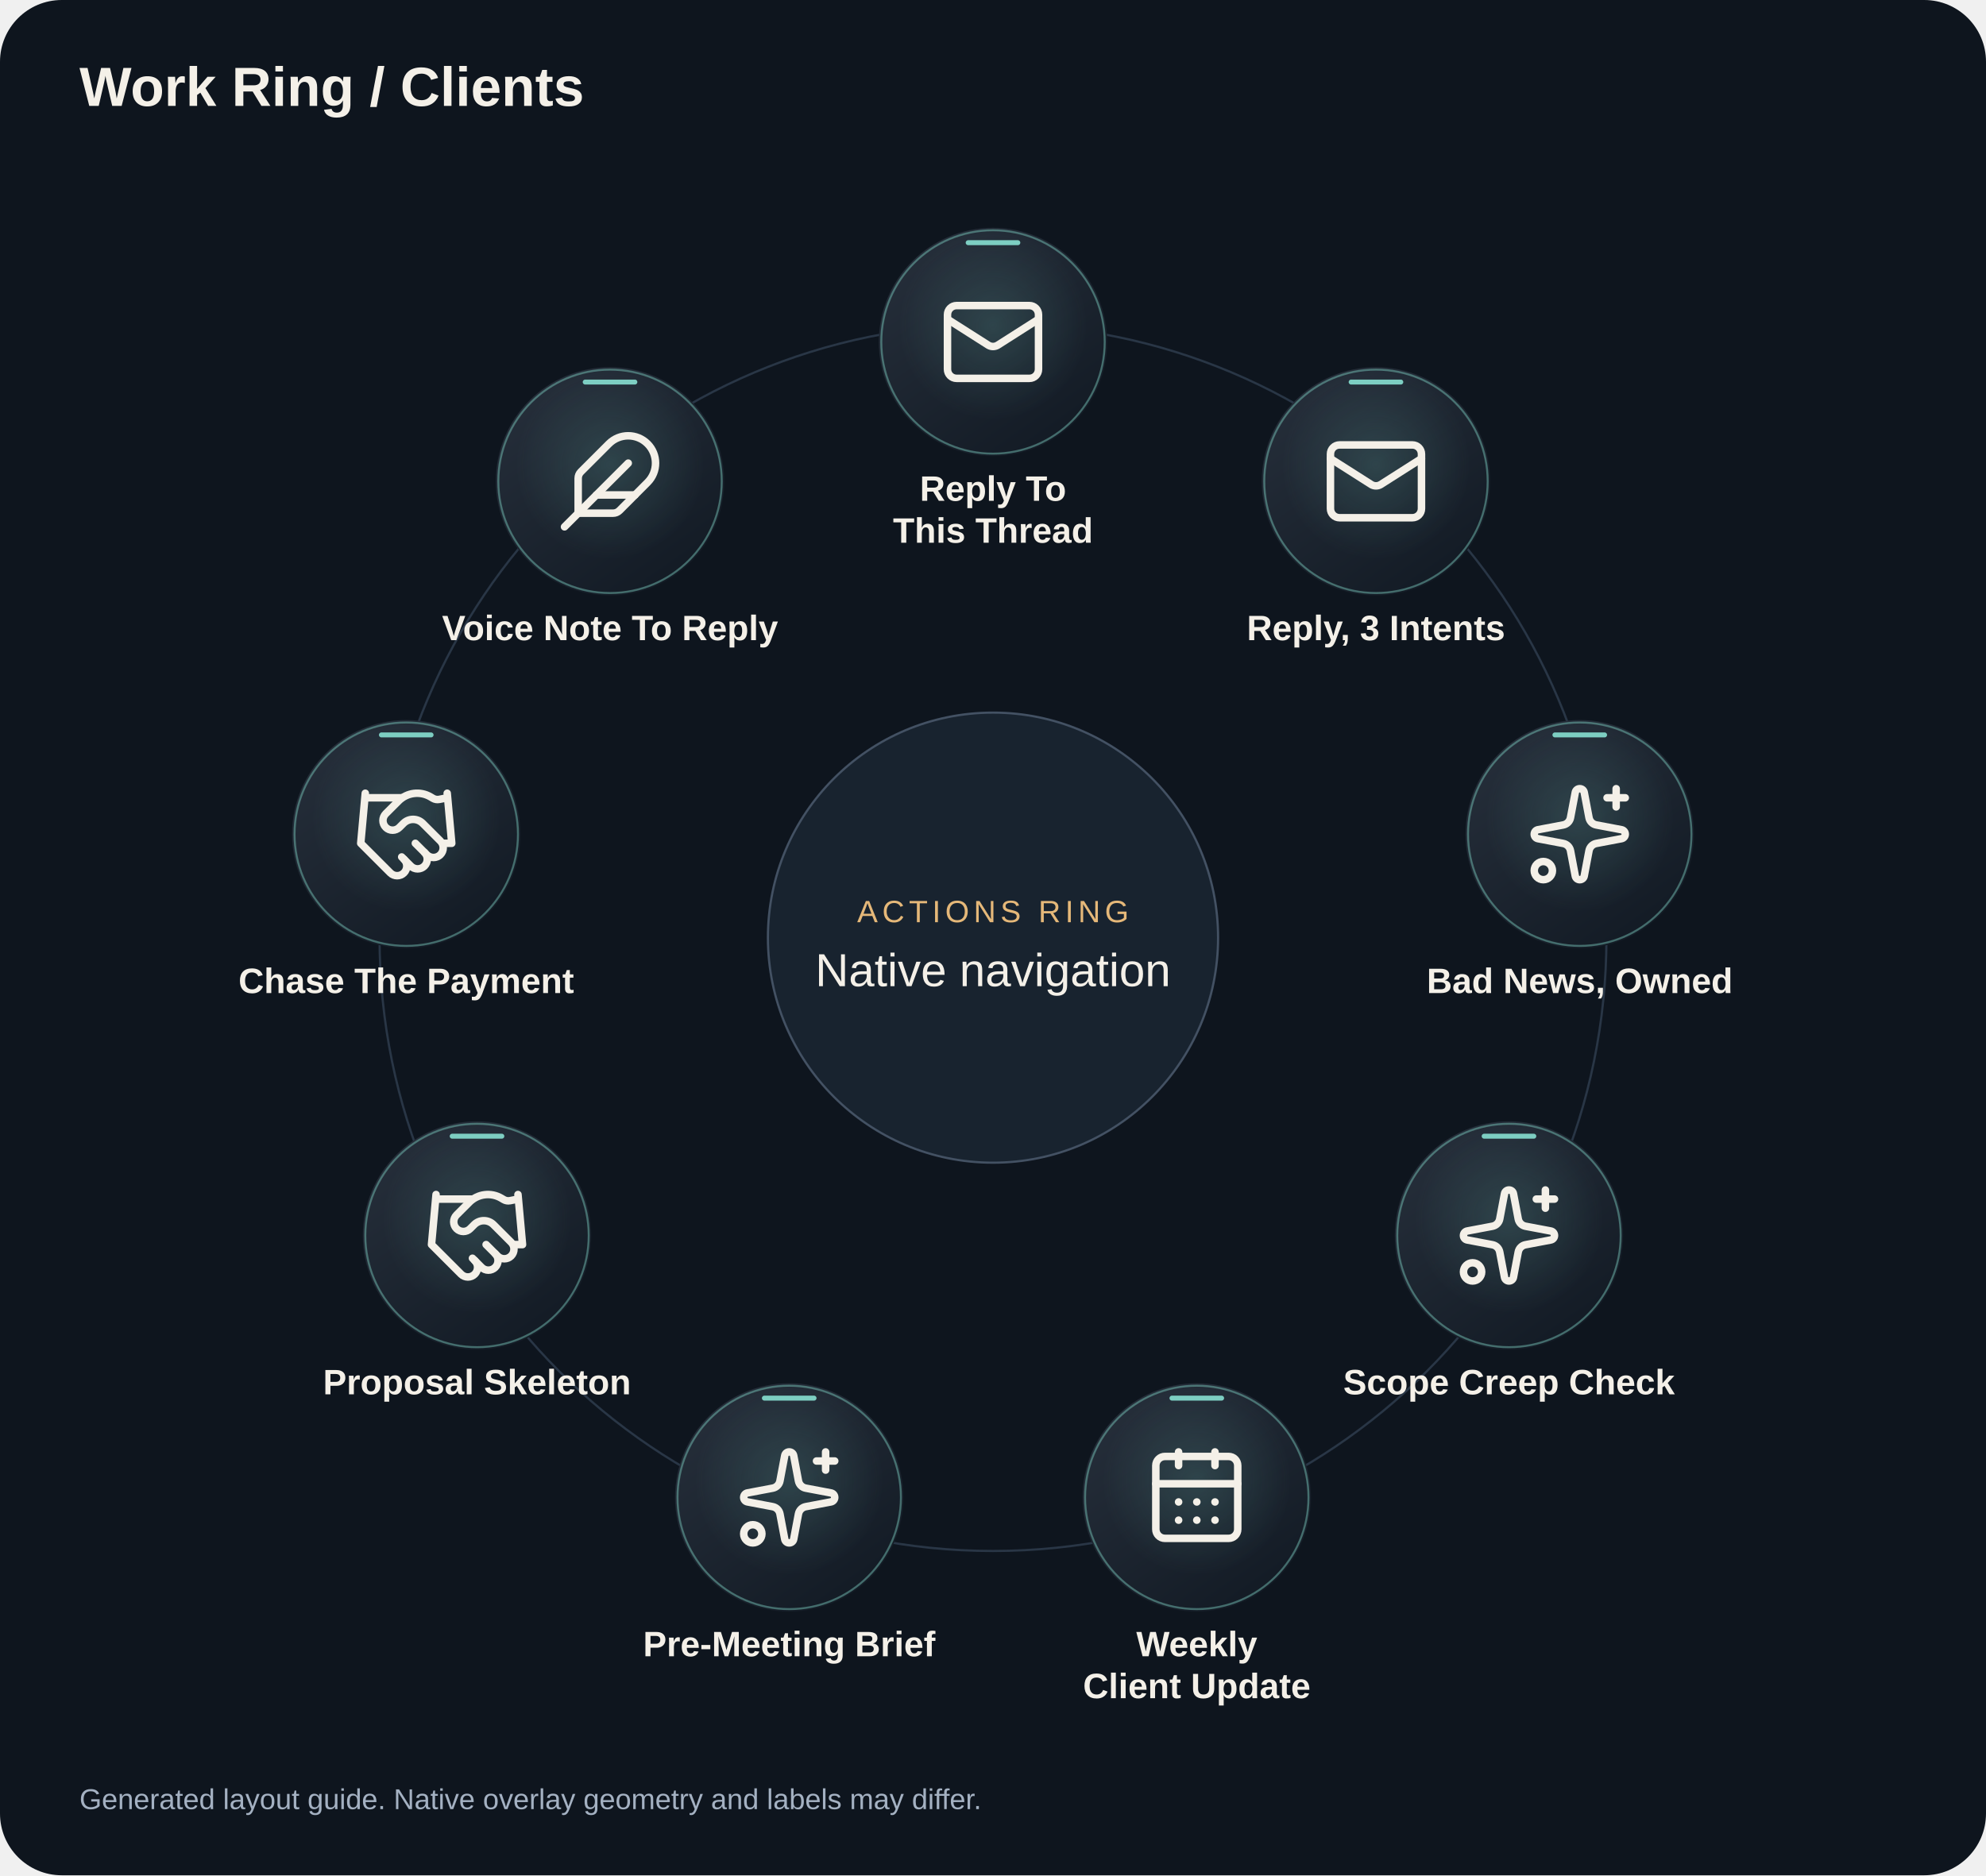
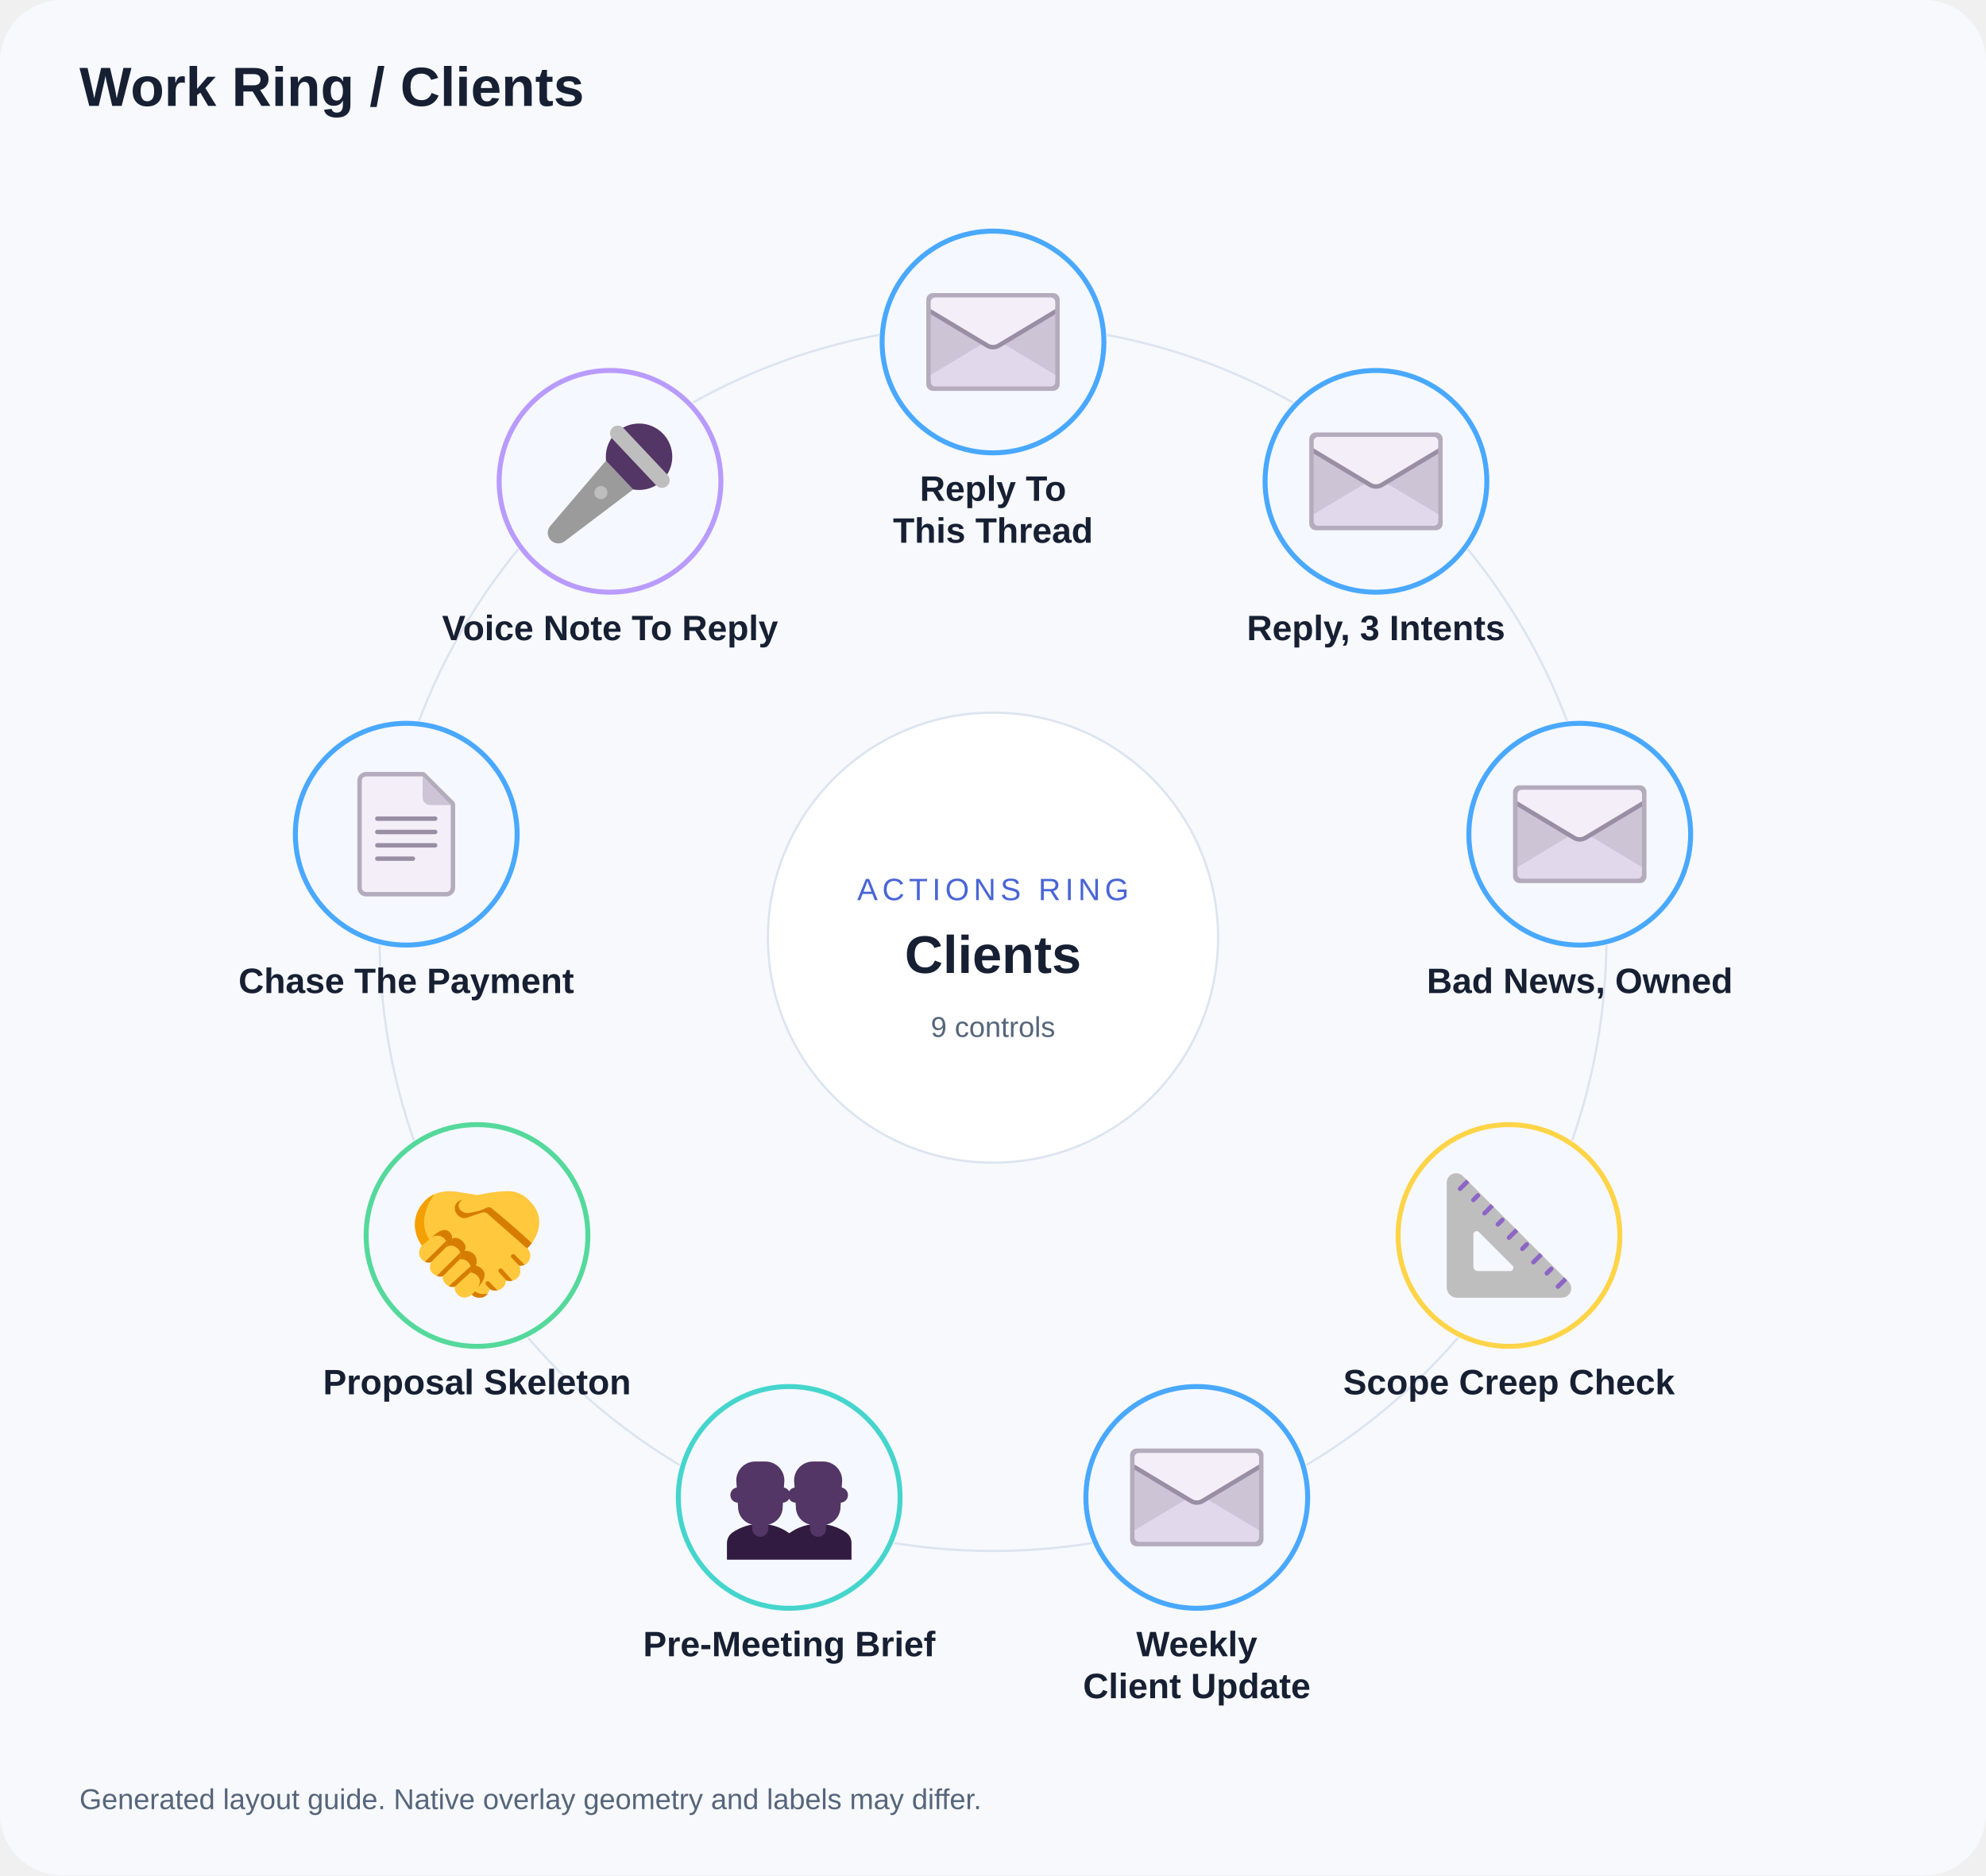
<svg xmlns="http://www.w3.org/2000/svg" width="900" height="850" viewBox="0 0 900 850">
-   <rect width="900" height="850" rx="28" fill="#0E151E" />
-   <text x="36" y="48" fill="#F4F0E8" font-family="Arial,sans-serif" font-size="25" font-weight="700">Work Ring / Clients</text>
-   <circle cx="450" cy="425" r="278" fill="none" stroke="#293646" />
-   <circle cx="450" cy="425" r="102" fill="#18232F" stroke="#435163" />
-   <text x="450" y="418" text-anchor="middle" fill="#E5B879" font-family="Arial,sans-serif" font-size="14" letter-spacing="2">ACTIONS RING</text>
-   <text x="450" y="447" text-anchor="middle" fill="#F4F0E8" font-family="Arial,sans-serif" font-size="21">Native navigation</text>
+   <rect width="900" height="850" rx="28" fill="#F7F9FD" />
+   <text x="36" y="48" fill="#172033" font-family="Arial,sans-serif" font-size="25" font-weight="700">Work Ring / Clients</text>
+   <circle cx="450" cy="425" r="278" fill="none" stroke="#DCE4F0" />
+   <circle cx="450" cy="425" r="102" fill="#FFFFFF" stroke="#DCE4F0" />
+   <text x="450" y="408" text-anchor="middle" fill="#4965D6" font-family="Arial,sans-serif" font-size="14" letter-spacing="2">ACTIONS RING</text>
+   <text x="450" y="441" text-anchor="middle" fill="#172033" font-family="Arial,sans-serif" font-size="24" font-weight="600">Clients</text>
+   <text x="450" y="470" text-anchor="middle" fill="#56657A" font-family="Arial,sans-serif" font-size="13">9 controls</text>
  <g transform="translate(396.00,101.00)">
    <svg width="108" height="108" viewBox="0 0 144 144">
      <svg width="144" height="144" viewBox="0 0 144 144">
-         <defs>
-           <linearGradient id="bg887eb78719" x2=".7" y2="1">
-             <stop stop-color="#28313D" />
-             <stop offset="1" stop-color="#131B25" />
-           </linearGradient>
-           <radialGradient id="light887eb78719">
-             <stop stop-color="#7DCEC2" stop-opacity=".18" />
-             <stop offset="1" stop-color="#7DCEC2" stop-opacity="0" />
-           </radialGradient>
-         </defs>
-         <circle cx="72" cy="72" r="69" fill="url(#bg887eb78719)" />
-         <g fill="none" stroke="#7DCEC2" stroke-opacity=".45" stroke-width="1.2">
-           <circle cx="72" cy="72" r="67.5" />
+         <circle cx="72" cy="72" r="69" fill="#F5F8FF" />
+         <circle cx="72" cy="72" r="67" fill="none" stroke="#49A8FF" stroke-width="3" />
+         <g transform="translate(29 29) scale(2.6875)">
+           <rect x="1" y="5" width="30" height="22" rx="1.5" fill="#B4ACBC" />
+           <rect x="2" y="7" width="28" height="18" rx="1" fill="#CDC4D6" />
+           <path d="M30 23.4L17.029 15.617C16.396 15.238 15.604 15.238 14.971 15.617L2 23.4V25C2 25.552 2.448 26 3 26L29 26C29.552 26 30 25.552 30 25V23.4Z" fill="#E1D8EC" />
+           <path d="M2 9.766V8H30V9.766L17.544 17.24C16.593 17.81 15.407 17.81 14.457 17.24L2 9.766Z" fill="#998EA4" />
+           <path d="M2 8.6V7C2 6.448 2.448 6 3 6H29C29.552 6 30 6.448 30 7V8.6L17.029 16.383C16.396 16.763 15.604 16.763 14.971 16.383L2 8.6Z" fill="#F3EEF8" />
        </g>
-         <circle cx="72" cy="62" r="57" fill="url(#light887eb78719)" />
-         <path d="M57 12h30" stroke="#7DCEC2" stroke-width="3" stroke-linecap="round" />
-         <g fill="#7DCEC2" opacity=".85" />
-         <svg x="39.0" y="39" width="66" height="66" viewBox="0 0 24 24" fill="none" stroke="#F4F0E8" stroke-width="1.65" stroke-linecap="round" stroke-linejoin="round">
-           <path d="m22 7-8.991 5.727a2 2 0 0 1-2.009 0L2 7" />
-           <rect x="2" y="4" width="20" height="16" rx="2" />
-         </svg>
      </svg>
    </svg>
  </g>
-   <text x="450.00" y="227.00" text-anchor="middle" fill="#F4F0E8" font-family="Arial,sans-serif" font-size="16" font-weight="600">Reply To</text>
-   <text x="450.00" y="246.00" text-anchor="middle" fill="#F4F0E8" font-family="Arial,sans-serif" font-size="16" font-weight="600">This Thread</text>
+   <text x="450.00" y="227.00" text-anchor="middle" fill="#172033" font-family="Arial,sans-serif" font-size="16" font-weight="600">Reply To</text>
+   <text x="450.00" y="246.00" text-anchor="middle" fill="#172033" font-family="Arial,sans-serif" font-size="16" font-weight="600">This Thread</text>
  <g transform="translate(569.55,164.17)">
    <svg width="108" height="108" viewBox="0 0 144 144">
      <svg width="144" height="144" viewBox="0 0 144 144">
-         <defs>
-           <linearGradient id="bg887eb78719" x2=".7" y2="1">
-             <stop stop-color="#28313D" />
-             <stop offset="1" stop-color="#131B25" />
-           </linearGradient>
-           <radialGradient id="light887eb78719">
-             <stop stop-color="#7DCEC2" stop-opacity=".18" />
-             <stop offset="1" stop-color="#7DCEC2" stop-opacity="0" />
-           </radialGradient>
-         </defs>
-         <circle cx="72" cy="72" r="69" fill="url(#bg887eb78719)" />
-         <g fill="none" stroke="#7DCEC2" stroke-opacity=".45" stroke-width="1.2">
-           <circle cx="72" cy="72" r="67.5" />
+         <circle cx="72" cy="72" r="69" fill="#F5F8FF" />
+         <circle cx="72" cy="72" r="67" fill="none" stroke="#49A8FF" stroke-width="3" />
+         <g transform="translate(29 29) scale(2.6875)">
+           <rect x="1" y="5" width="30" height="22" rx="1.5" fill="#B4ACBC" />
+           <rect x="2" y="7" width="28" height="18" rx="1" fill="#CDC4D6" />
+           <path d="M30 23.4L17.029 15.617C16.396 15.238 15.604 15.238 14.971 15.617L2 23.4V25C2 25.552 2.448 26 3 26L29 26C29.552 26 30 25.552 30 25V23.4Z" fill="#E1D8EC" />
+           <path d="M2 9.766V8H30V9.766L17.544 17.24C16.593 17.81 15.407 17.81 14.457 17.24L2 9.766Z" fill="#998EA4" />
+           <path d="M2 8.6V7C2 6.448 2.448 6 3 6H29C29.552 6 30 6.448 30 7V8.6L17.029 16.383C16.396 16.763 15.604 16.763 14.971 16.383L2 8.6Z" fill="#F3EEF8" />
        </g>
-         <circle cx="72" cy="62" r="57" fill="url(#light887eb78719)" />
-         <path d="M57 12h30" stroke="#7DCEC2" stroke-width="3" stroke-linecap="round" />
-         <g fill="#7DCEC2" opacity=".85" />
-         <svg x="39.0" y="39" width="66" height="66" viewBox="0 0 24 24" fill="none" stroke="#F4F0E8" stroke-width="1.65" stroke-linecap="round" stroke-linejoin="round">
-           <path d="m22 7-8.991 5.727a2 2 0 0 1-2.009 0L2 7" />
-           <rect x="2" y="4" width="20" height="16" rx="2" />
-         </svg>
      </svg>
    </svg>
  </g>
-   <text x="623.55" y="290.17" text-anchor="middle" fill="#F4F0E8" font-family="Arial,sans-serif" font-size="16" font-weight="600">Reply, 3 Intents</text>
+   <text x="623.55" y="290.17" text-anchor="middle" fill="#172033" font-family="Arial,sans-serif" font-size="16" font-weight="600">Reply, 3 Intents</text>
  <g transform="translate(661.90,324.11)">
    <svg width="108" height="108" viewBox="0 0 144 144">
      <svg width="144" height="144" viewBox="0 0 144 144">
-         <defs>
-           <linearGradient id="bgbe1fa0e40f" x2=".7" y2="1">
-             <stop stop-color="#28313D" />
-             <stop offset="1" stop-color="#131B25" />
-           </linearGradient>
-           <radialGradient id="lightbe1fa0e40f">
-             <stop stop-color="#7DCEC2" stop-opacity=".18" />
-             <stop offset="1" stop-color="#7DCEC2" stop-opacity="0" />
-           </radialGradient>
-         </defs>
-         <circle cx="72" cy="72" r="69" fill="url(#bgbe1fa0e40f)" />
-         <g fill="none" stroke="#7DCEC2" stroke-opacity=".45" stroke-width="1.2">
-           <circle cx="72" cy="72" r="67.5" />
+         <circle cx="72" cy="72" r="69" fill="#F5F8FF" />
+         <circle cx="72" cy="72" r="67" fill="none" stroke="#49A8FF" stroke-width="3" />
+         <g transform="translate(29 29) scale(2.6875)">
+           <rect x="1" y="5" width="30" height="22" rx="1.5" fill="#B4ACBC" />
+           <rect x="2" y="7" width="28" height="18" rx="1" fill="#CDC4D6" />
+           <path d="M30 23.4L17.029 15.617C16.396 15.238 15.604 15.238 14.971 15.617L2 23.4V25C2 25.552 2.448 26 3 26L29 26C29.552 26 30 25.552 30 25V23.4Z" fill="#E1D8EC" />
+           <path d="M2 9.766V8H30V9.766L17.544 17.24C16.593 17.81 15.407 17.81 14.457 17.24L2 9.766Z" fill="#998EA4" />
+           <path d="M2 8.6V7C2 6.448 2.448 6 3 6H29C29.552 6 30 6.448 30 7V8.6L17.029 16.383C16.396 16.763 15.604 16.763 14.971 16.383L2 8.6Z" fill="#F3EEF8" />
        </g>
-         <circle cx="72" cy="62" r="57" fill="url(#lightbe1fa0e40f)" />
-         <path d="M57 12h30" stroke="#7DCEC2" stroke-width="3" stroke-linecap="round" />
-         <g fill="#7DCEC2" opacity=".85" />
-         <svg x="39.0" y="39" width="66" height="66" viewBox="0 0 24 24" fill="none" stroke="#F4F0E8" stroke-width="1.65" stroke-linecap="round" stroke-linejoin="round">
-           <path d="M11.017 2.814a1 1 0 0 1 1.966 0l1.051 5.558a2 2 0 0 0 1.594 1.594l5.558 1.051a1 1 0 0 1 0 1.966l-5.558 1.051a2 2 0 0 0-1.594 1.594l-1.051 5.558a1 1 0 0 1-1.966 0l-1.051-5.558a2 2 0 0 0-1.594-1.594l-5.558-1.051a1 1 0 0 1 0-1.966l5.558-1.051a2 2 0 0 0 1.594-1.594z" />
-           <path d="M20 2v4" />
-           <path d="M22 4h-4" />
-           <circle cx="4" cy="20" r="2" />
-         </svg>
      </svg>
    </svg>
  </g>
-   <text x="715.90" y="450.11" text-anchor="middle" fill="#F4F0E8" font-family="Arial,sans-serif" font-size="16" font-weight="600">Bad News, Owned</text>
+   <text x="715.90" y="450.11" text-anchor="middle" fill="#172033" font-family="Arial,sans-serif" font-size="16" font-weight="600">Bad News, Owned</text>
  <g transform="translate(629.83,506.00)">
    <svg width="108" height="108" viewBox="0 0 144 144">
      <svg width="144" height="144" viewBox="0 0 144 144">
-         <defs>
-           <linearGradient id="bgbe1fa0e40f" x2=".7" y2="1">
-             <stop stop-color="#28313D" />
-             <stop offset="1" stop-color="#131B25" />
-           </linearGradient>
-           <radialGradient id="lightbe1fa0e40f">
-             <stop stop-color="#7DCEC2" stop-opacity=".18" />
-             <stop offset="1" stop-color="#7DCEC2" stop-opacity="0" />
-           </radialGradient>
-         </defs>
-         <circle cx="72" cy="72" r="69" fill="url(#bgbe1fa0e40f)" />
-         <g fill="none" stroke="#7DCEC2" stroke-opacity=".45" stroke-width="1.2">
-           <circle cx="72" cy="72" r="67.5" />
+         <circle cx="72" cy="72" r="69" fill="#F5F8FF" />
+         <circle cx="72" cy="72" r="67" fill="none" stroke="#FFD447" stroke-width="3" />
+         <g transform="translate(29 29) scale(2.6875)">
+           <path d="M2 27.667V4.121C2 2.95 2.95 2 4.121 2C4.684 2 5.223 2.224 5.621 2.621L29.379 26.379C29.776 26.776 30 27.316 30 27.879C30 29.05 29.05 30 27.879 30H4.333C3.045 30 2 28.955 2 27.667ZM9 24H16.262C16.903 24 17.224 23.224 16.771 22.771L9.229 15.229C8.776 14.775 8 15.097 8 15.738V23C8 23.552 8.448 24 9 24Z" fill="#BEBEBE" />
+           <path d="M28.391 25.391L29.109 26.11L27.359 27.86C27.161 28.058 26.839 28.058 26.641 27.86C26.442 27.661 26.442 27.339 26.641 27.141L28.391 25.391Z" fill="#8D65C5" />
+           <path d="M22.891 19.891L23.609 20.61L21.859 22.36C21.661 22.558 21.339 22.558 21.141 22.36C20.942 22.161 20.942 21.839 21.141 21.641L22.891 19.891Z" fill="#8D65C5" />
+           <path d="M17.391 14.391L18.109 15.11L16.359 16.86C16.161 17.058 15.839 17.058 15.641 16.86C15.442 16.661 15.442 16.339 15.641 16.141L17.391 14.391Z" fill="#8D65C5" />
+           <path d="M11.891 8.891L12.609 9.609L10.859 11.36C10.661 11.558 10.339 11.558 10.141 11.36C9.942 11.161 9.942 10.839 10.141 10.641L11.891 8.891Z" fill="#8D65C5" />
+           <path d="M7.109 4.109L5.359 5.859C5.161 6.058 4.839 6.058 4.641 5.859C4.442 5.661 4.442 5.339 4.641 5.141L6.391 3.391L7.109 4.109Z" fill="#8D65C5" />
+           <path d="M9.359 7.359C9.558 7.161 9.558 6.839 9.359 6.641C9.161 6.442 8.839 6.442 8.641 6.641L7.641 7.641C7.442 7.839 7.442 8.161 7.641 8.359C7.839 8.558 8.161 8.558 8.359 8.359L9.359 7.359Z" fill="#8D65C5" />
+           <path d="M14.859 12.86C15.058 12.661 15.058 12.339 14.859 12.141C14.661 11.942 14.339 11.942 14.141 12.141L13.141 13.141C12.942 13.339 12.942 13.661 13.141 13.86C13.339 14.058 13.661 14.058 13.859 13.86L14.859 12.86Z" fill="#8D65C5" />
+           <path d="M20.359 18.36C20.558 18.161 20.558 17.839 20.359 17.641C20.161 17.442 19.839 17.442 19.641 17.641L18.641 18.641C18.442 18.839 18.442 19.161 18.641 19.36C18.839 19.558 19.161 19.558 19.359 19.36L20.359 18.36Z" fill="#8D65C5" />
+           <path d="M25.859 23.86C26.058 23.661 26.058 23.339 25.859 23.141C25.661 22.942 25.339 22.942 25.141 23.141L24.141 24.141C23.942 24.339 23.942 24.661 24.141 24.86C24.339 25.058 24.661 25.058 24.859 24.86L25.859 23.86Z" fill="#8D65C5" />
        </g>
-         <circle cx="72" cy="62" r="57" fill="url(#lightbe1fa0e40f)" />
-         <path d="M57 12h30" stroke="#7DCEC2" stroke-width="3" stroke-linecap="round" />
-         <g fill="#7DCEC2" opacity=".85" />
-         <svg x="39.0" y="39" width="66" height="66" viewBox="0 0 24 24" fill="none" stroke="#F4F0E8" stroke-width="1.65" stroke-linecap="round" stroke-linejoin="round">
-           <path d="M11.017 2.814a1 1 0 0 1 1.966 0l1.051 5.558a2 2 0 0 0 1.594 1.594l5.558 1.051a1 1 0 0 1 0 1.966l-5.558 1.051a2 2 0 0 0-1.594 1.594l-1.051 5.558a1 1 0 0 1-1.966 0l-1.051-5.558a2 2 0 0 0-1.594-1.594l-5.558-1.051a1 1 0 0 1 0-1.966l5.558-1.051a2 2 0 0 0 1.594-1.594z" />
-           <path d="M20 2v4" />
-           <path d="M22 4h-4" />
-           <circle cx="4" cy="20" r="2" />
-         </svg>
      </svg>
    </svg>
  </g>
-   <text x="683.83" y="632.00" text-anchor="middle" fill="#F4F0E8" font-family="Arial,sans-serif" font-size="16" font-weight="600">Scope Creep Check</text>
+   <text x="683.83" y="632.00" text-anchor="middle" fill="#172033" font-family="Arial,sans-serif" font-size="16" font-weight="600">Scope Creep Check</text>
  <g transform="translate(488.35,624.72)">
    <svg width="108" height="108" viewBox="0 0 144 144">
      <svg width="144" height="144" viewBox="0 0 144 144">
-         <defs>
-           <linearGradient id="bg2a301f10cb" x2=".7" y2="1">
-             <stop stop-color="#28313D" />
-             <stop offset="1" stop-color="#131B25" />
-           </linearGradient>
-           <radialGradient id="light2a301f10cb">
-             <stop stop-color="#7DCEC2" stop-opacity=".18" />
-             <stop offset="1" stop-color="#7DCEC2" stop-opacity="0" />
-           </radialGradient>
-         </defs>
-         <circle cx="72" cy="72" r="69" fill="url(#bg2a301f10cb)" />
-         <g fill="none" stroke="#7DCEC2" stroke-opacity=".45" stroke-width="1.2">
-           <circle cx="72" cy="72" r="67.5" />
+         <circle cx="72" cy="72" r="69" fill="#F5F8FF" />
+         <circle cx="72" cy="72" r="67" fill="none" stroke="#49A8FF" stroke-width="3" />
+         <g transform="translate(29 29) scale(2.6875)">
+           <rect x="1" y="5" width="30" height="22" rx="1.5" fill="#B4ACBC" />
+           <rect x="2" y="7" width="28" height="18" rx="1" fill="#CDC4D6" />
+           <path d="M30 23.4L17.029 15.617C16.396 15.238 15.604 15.238 14.971 15.617L2 23.4V25C2 25.552 2.448 26 3 26L29 26C29.552 26 30 25.552 30 25V23.4Z" fill="#E1D8EC" />
+           <path d="M2 9.766V8H30V9.766L17.544 17.24C16.593 17.81 15.407 17.81 14.457 17.24L2 9.766Z" fill="#998EA4" />
+           <path d="M2 8.6V7C2 6.448 2.448 6 3 6H29C29.552 6 30 6.448 30 7V8.6L17.029 16.383C16.396 16.763 15.604 16.763 14.971 16.383L2 8.6Z" fill="#F3EEF8" />
        </g>
-         <circle cx="72" cy="62" r="57" fill="url(#light2a301f10cb)" />
-         <path d="M57 12h30" stroke="#7DCEC2" stroke-width="3" stroke-linecap="round" />
-         <g fill="#7DCEC2" opacity=".85" />
-         <svg x="39.0" y="39" width="66" height="66" viewBox="0 0 24 24" fill="none" stroke="#F4F0E8" stroke-width="1.65" stroke-linecap="round" stroke-linejoin="round">
-           <path d="M8 2v3" />
-           <path d="M16 2v3" />
-           <rect x="3" y="3" width="18" height="18" rx="2" />
-           <path d="M3 9h18" />
-           <path d="M8 13h.01" />
-           <path d="M12 13h.01" />
-           <path d="M16 13h.01" />
-           <path d="M8 17h.01" />
-           <path d="M12 17h.01" />
-           <path d="M16 17h.01" />
-         </svg>
      </svg>
    </svg>
  </g>
-   <text x="542.35" y="750.72" text-anchor="middle" fill="#F4F0E8" font-family="Arial,sans-serif" font-size="16" font-weight="600">Weekly</text>
-   <text x="542.35" y="769.72" text-anchor="middle" fill="#F4F0E8" font-family="Arial,sans-serif" font-size="16" font-weight="600">Client Update</text>
+   <text x="542.35" y="750.72" text-anchor="middle" fill="#172033" font-family="Arial,sans-serif" font-size="16" font-weight="600">Weekly</text>
+   <text x="542.35" y="769.72" text-anchor="middle" fill="#172033" font-family="Arial,sans-serif" font-size="16" font-weight="600">Client Update</text>
  <g transform="translate(303.65,624.72)">
    <svg width="108" height="108" viewBox="0 0 144 144">
      <svg width="144" height="144" viewBox="0 0 144 144">
-         <defs>
-           <linearGradient id="bgbe1fa0e40f" x2=".7" y2="1">
-             <stop stop-color="#28313D" />
-             <stop offset="1" stop-color="#131B25" />
-           </linearGradient>
-           <radialGradient id="lightbe1fa0e40f">
-             <stop stop-color="#7DCEC2" stop-opacity=".18" />
-             <stop offset="1" stop-color="#7DCEC2" stop-opacity="0" />
-           </radialGradient>
-         </defs>
-         <circle cx="72" cy="72" r="69" fill="url(#bgbe1fa0e40f)" />
-         <g fill="none" stroke="#7DCEC2" stroke-opacity=".45" stroke-width="1.2">
-           <circle cx="72" cy="72" r="67.5" />
+         <circle cx="72" cy="72" r="69" fill="#F5F8FF" />
+         <circle cx="72" cy="72" r="67" fill="none" stroke="#45D5CC" stroke-width="3" />
+         <g transform="translate(29 29) scale(2.6875)">
+           <path d="M15.84 23.93C15.9 23.975 15.958 24.022 16.014 24.071C16.07 24.022 16.129 23.975 16.19 23.93C18.046 22.638 20.254 21.945 22.515 21.945C24.777 21.945 26.984 22.638 28.84 23.93C29.205 24.205 29.5 24.561 29.702 24.971C29.904 25.381 30.006 25.833 30 26.29V30H2V26.32C1.995 25.856 2.1 25.397 2.307 24.982C2.514 24.566 2.817 24.206 3.19 23.93C5.046 22.638 7.254 21.945 9.515 21.945C11.777 21.945 13.984 22.638 15.84 23.93Z" fill="#321B41" />
+           <path d="M10.67 7.93H8.37C7.761 7.926 7.158 8.052 6.602 8.302C6.046 8.552 5.55 8.918 5.149 9.376C4.748 9.835 4.45 10.374 4.275 10.958C4.101 11.542 4.055 12.157 4.14 12.76L4.207 13.782C3.392 13.912 2.77 14.618 2.77 15.47C2.77 16.398 3.509 17.153 4.431 17.179L4.53 18.68C4.658 19.651 5.134 20.543 5.87 21.19C6.389 21.648 7.013 21.961 7.68 22.107V23.04C7.68 23.52 7.871 23.98 8.21 24.32C8.55 24.659 9.01 24.85 9.49 24.85C9.97 24.85 10.431 24.659 10.77 24.32C11.11 23.98 11.3 23.52 11.3 23.04V22.117C11.986 21.976 12.628 21.659 13.16 21.19C13.896 20.543 14.372 19.651 14.5 18.68L14.594 17.177C15.194 17.145 15.711 16.804 15.99 16.31C16.276 16.816 16.812 17.162 17.431 17.179L17.53 18.68C17.658 19.651 18.134 20.543 18.869 21.19C19.389 21.648 20.013 21.961 20.68 22.107V23.04C20.68 23.52 20.871 23.98 21.21 24.32C21.55 24.659 22.01 24.85 22.49 24.85C22.97 24.85 23.431 24.659 23.77 24.32C24.11 23.98 24.3 23.52 24.3 23.04V22.117C24.986 21.976 25.628 21.659 26.16 21.19C26.896 20.543 27.372 19.651 27.5 18.68L27.594 17.177C28.495 17.129 29.21 16.383 29.21 15.47C29.21 14.63 28.604 13.931 27.806 13.787L27.87 12.76C27.951 12.16 27.903 11.549 27.729 10.969C27.556 10.388 27.26 9.852 26.863 9.395C26.465 8.938 25.975 8.57 25.424 8.318C24.874 8.065 24.276 7.933 23.67 7.93H21.37C20.761 7.926 20.157 8.052 19.602 8.302C19.046 8.552 18.55 8.918 18.149 9.376C17.747 9.835 17.45 10.374 17.276 10.958C17.101 11.542 17.055 12.157 17.14 12.76L17.207 13.782C16.684 13.866 16.241 14.186 15.99 14.63C15.745 14.196 15.314 13.879 14.806 13.787L14.87 12.76C14.951 12.16 14.903 11.549 14.729 10.969C14.556 10.388 14.26 9.852 13.863 9.395C13.465 8.938 12.975 8.57 12.424 8.318C11.874 8.065 11.276 7.933 10.67 7.93Z" fill="#533566" />
        </g>
-         <circle cx="72" cy="62" r="57" fill="url(#lightbe1fa0e40f)" />
-         <path d="M57 12h30" stroke="#7DCEC2" stroke-width="3" stroke-linecap="round" />
-         <g fill="#7DCEC2" opacity=".85" />
-         <svg x="39.0" y="39" width="66" height="66" viewBox="0 0 24 24" fill="none" stroke="#F4F0E8" stroke-width="1.65" stroke-linecap="round" stroke-linejoin="round">
-           <path d="M11.017 2.814a1 1 0 0 1 1.966 0l1.051 5.558a2 2 0 0 0 1.594 1.594l5.558 1.051a1 1 0 0 1 0 1.966l-5.558 1.051a2 2 0 0 0-1.594 1.594l-1.051 5.558a1 1 0 0 1-1.966 0l-1.051-5.558a2 2 0 0 0-1.594-1.594l-5.558-1.051a1 1 0 0 1 0-1.966l5.558-1.051a2 2 0 0 0 1.594-1.594z" />
-           <path d="M20 2v4" />
-           <path d="M22 4h-4" />
-           <circle cx="4" cy="20" r="2" />
-         </svg>
      </svg>
    </svg>
  </g>
-   <text x="357.65" y="750.72" text-anchor="middle" fill="#F4F0E8" font-family="Arial,sans-serif" font-size="16" font-weight="600">Pre-Meeting Brief</text>
+   <text x="357.65" y="750.72" text-anchor="middle" fill="#172033" font-family="Arial,sans-serif" font-size="16" font-weight="600">Pre-Meeting Brief</text>
  <g transform="translate(162.17,506.00)">
    <svg width="108" height="108" viewBox="0 0 144 144">
      <svg width="144" height="144" viewBox="0 0 144 144">
-         <defs>
-           <linearGradient id="bg7f998e6226" x2=".7" y2="1">
-             <stop stop-color="#28313D" />
-             <stop offset="1" stop-color="#131B25" />
-           </linearGradient>
-           <radialGradient id="light7f998e6226">
-             <stop stop-color="#7DCEC2" stop-opacity=".18" />
-             <stop offset="1" stop-color="#7DCEC2" stop-opacity="0" />
-           </radialGradient>
-         </defs>
-         <circle cx="72" cy="72" r="69" fill="url(#bg7f998e6226)" />
-         <g fill="none" stroke="#7DCEC2" stroke-opacity=".45" stroke-width="1.2">
-           <circle cx="72" cy="72" r="67.5" />
+         <circle cx="72" cy="72" r="69" fill="#F5F8FF" />
+         <circle cx="72" cy="72" r="67" fill="none" stroke="#55D99B" stroke-width="3" />
+         <g transform="translate(29 29) scale(2.6875)">
+           <path d="M11.406 6.156C6.131 5.506 4.25 8.156 3.344 9.375C0.875 13.016 2.359 17.016 4.156 18.938C4.156 18.938 14.25 28.766 14.531 29.031C14.812 29.297 15.477 30.203 17.078 29.945C18.476 29.72 18.875 28.031 18.875 28.031C18.875 28.031 19.907 28.873 21.391 28.031C22.547 27.375 22.5 26.062 22.5 26.062C22.5 26.062 23.738 26.683 25.062 25.562C26.255 24.553 25.516 22.781 25.516 22.781C25.516 22.781 26.586 22.957 27.344 22.125C28.369 21 28.016 19.578 27.344 18.938L19.625 10.5L19.031 7.375L11.406 6.156Z" fill="#FFC83D" />
+           <path d="M26.707 22.593L24.481 20.336C24.287 20.14 23.97 20.138 23.774 20.331C23.577 20.526 23.575 20.842 23.769 21.039L25.533 22.827C25.522 22.797 25.516 22.781 25.516 22.781C25.516 22.781 26.098 22.877 26.707 22.593Z" fill="#D67D00" />
+           <path d="M23.978 26.151L21.668 23.587C21.483 23.382 21.167 23.366 20.962 23.55C20.757 23.735 20.741 24.051 20.925 24.256L22.584 26.098C22.784 26.174 23.316 26.33 23.978 26.151Z" fill="#D67D00" />
+           <path d="M20.576 28.351L18.77 26.438C18.58 26.237 18.264 26.228 18.063 26.418C17.862 26.607 17.853 26.924 18.043 27.125L18.947 28.082C19.146 28.212 19.742 28.533 20.576 28.351Z" fill="#D67D00" />
+           <path d="M18.403 29.053C17.644 29.256 16.236 29.319 15.266 28.281L14.49 28.992C14.51 29.011 14.524 29.024 14.531 29.031C14.56 29.059 14.593 29.093 14.631 29.132C14.959 29.471 15.641 30.177 17.078 29.945C17.7 29.845 18.124 29.455 18.403 29.053Z" fill="#D67D00" />
+           <path d="M6.375 6.812C4.688 8.979 2.087 14.588 6.688 18.438L5.24 19.993C4.573 19.344 4.156 18.938 4.156 18.938C2.359 17.016 0.875 13.016 3.344 9.375C3.357 9.357 3.371 9.339 3.385 9.32C3.909 8.614 4.75 7.481 6.334 6.753L6.375 6.812Z" fill="#F59F00" />
+           <path d="M17.25 23.688C18.453 25.078 16.949 26.85 16.25 27.594L5.669 16.584C7.643 14.582 8.947 14.381 9.828 15.25C10.709 16.119 10.297 16.734 10.297 16.734C10.297 16.734 11.491 16.056 12.75 17.297C14.009 18.538 13.141 19.484 13.141 19.484C13.141 19.484 14.44 19.25 15.359 20.281C16.391 21.438 15.734 22.781 15.734 22.781C15.734 22.781 16.525 22.849 17.25 23.688Z" fill="#D67D00" />
+           <path d="M12.438 8C15.672 6.703 20.578 6.047 22.828 6.016C24.359 6.016 26.309 6.387 28.375 8.812C31.675 12.687 29.203 17.109 27.25 18.906V17.5C27.25 17.5 19.744 10.964 19.5 10.734C19.05 10.309 17.198 10.438 17 10.5C16.396 10.688 15.35 11 14 11.5C12.902 11.907 12.031 11.578 11.672 10.734C11.312 9.891 10.83 8.645 12.438 8Z" fill="#FFC83D" />
+           <path d="M28.311 17.71C27.965 18.18 27.599 18.585 27.25 18.906C24.49 16.5 18.872 11.581 18.422 11.156C17.972 10.731 17.448 10.75 17.25 10.812C16.646 11 15.1 11.5 13.75 12C12.652 12.407 11.547 11.578 11.188 10.734C10.859 9.963 10.832 8.855 12.059 8.178L12.69 7.901C12.707 7.895 12.723 7.889 12.74 7.882C10.787 9.35 12.512 11.143 14.125 10.938C14.692 10.865 15.625 10.672 16.531 10.438C16.891 10.345 17.244 10.179 17.577 10.024C18.202 9.731 18.758 9.472 19.156 9.781C20.656 10.946 25.133 14.749 28.311 17.71Z" fill="#D67D00" />
+           <path d="M8.819 16.879C8.076 15.915 6.693 15.737 5.729 16.481L3.813 18.102C2.93 18.836 2.701 20.21 3.346 21.103C3.93 21.911 4.827 22.245 5.649 22.011C5.284 22.846 5.315 23.914 6.016 24.5C6.671 25.048 7.48 25.423 8.291 25.17C8.213 25.705 8.371 26.291 8.922 26.875C9.442 27.426 10.197 27.701 11.008 27.518C10.901 28.09 11.082 28.726 11.751 29.371C12.57 30.162 13.831 30.229 15.016 29.141L15.788 28.241C16.408 27.461 17.266 26.105 15.984 24.953C15.541 24.555 15.032 24.334 14.503 24.333C14.79 23.632 14.785 22.775 13.953 21.953C13.433 21.44 12.796 21.216 12.093 21.385C12.473 20.577 12.464 19.752 11.703 19C11.012 18.317 10.16 17.993 9.06 18.609C9.254 18.014 9.208 17.382 8.819 16.879Z" fill="#FFC83D" />
+           <path d="M9.034 17.242L4.31 21.907C4.728 22.093 5.183 22.136 5.619 22.019L9.089 18.593C9.079 18.598 9.07 18.604 9.06 18.609C9.21 18.15 9.216 17.669 9.034 17.242Z" fill="#D67D00" />
+           <path d="M12.246 19.826L6.959 25.085C7.384 25.256 7.837 25.311 8.291 25.17C8.291 25.169 8.291 25.17 8.291 25.17L12.098 21.384C12.097 21.384 12.095 21.385 12.093 21.385C12.338 20.864 12.421 20.337 12.246 19.826Z" fill="#D67D00" />
+           <path d="M14.573 22.897L9.655 27.395C10.059 27.572 10.52 27.626 11 27.52L14.513 24.307C14.683 23.88 14.743 23.395 14.573 22.897Z" fill="#D67D00" />
        </g>
-         <circle cx="72" cy="62" r="57" fill="url(#light7f998e6226)" />
-         <path d="M57 12h30" stroke="#7DCEC2" stroke-width="3" stroke-linecap="round" />
-         <g fill="#7DCEC2" opacity=".85" />
-         <svg x="39.0" y="39" width="66" height="66" viewBox="0 0 24 24" fill="none" stroke="#F4F0E8" stroke-width="1.65" stroke-linecap="round" stroke-linejoin="round">
-           <path d="m11 17 2 2a1 1 0 1 0 3-3" />
-           <path d="m14 14 2.5 2.5a1 1 0 1 0 3-3l-3.88-3.88a3 3 0 0 0-4.24 0l-.88.88a1 1 0 1 1-3-3l2.81-2.81a5.79 5.79 0 0 1 7.06-.87l.47.28a2 2 0 0 0 1.42.25L21 4" />
-           <path d="m21 3 1 11h-2" />
-           <path d="M3 3 2 14l6.5 6.5a1 1 0 1 0 3-3" />
-           <path d="M3 4h8" />
-         </svg>
      </svg>
    </svg>
  </g>
-   <text x="216.17" y="632.00" text-anchor="middle" fill="#F4F0E8" font-family="Arial,sans-serif" font-size="16" font-weight="600">Proposal Skeleton</text>
+   <text x="216.17" y="632.00" text-anchor="middle" fill="#172033" font-family="Arial,sans-serif" font-size="16" font-weight="600">Proposal Skeleton</text>
  <g transform="translate(130.10,324.11)">
    <svg width="108" height="108" viewBox="0 0 144 144">
      <svg width="144" height="144" viewBox="0 0 144 144">
-         <defs>
-           <linearGradient id="bg7f998e6226" x2=".7" y2="1">
-             <stop stop-color="#28313D" />
-             <stop offset="1" stop-color="#131B25" />
-           </linearGradient>
-           <radialGradient id="light7f998e6226">
-             <stop stop-color="#7DCEC2" stop-opacity=".18" />
-             <stop offset="1" stop-color="#7DCEC2" stop-opacity="0" />
-           </radialGradient>
-         </defs>
-         <circle cx="72" cy="72" r="69" fill="url(#bg7f998e6226)" />
-         <g fill="none" stroke="#7DCEC2" stroke-opacity=".45" stroke-width="1.2">
-           <circle cx="72" cy="72" r="67.5" />
+         <circle cx="72" cy="72" r="69" fill="#F5F8FF" />
+         <circle cx="72" cy="72" r="67" fill="none" stroke="#49A8FF" stroke-width="3" />
+         <g transform="translate(29 29) scale(2.6875)">
+           <path d="M20.343 2.293C20.156 2.105 19.901 2 19.636 2H7C5.895 2 5 2.895 5 4V28C5 29.105 5.895 30 7 30H25C26.105 30 27 29.105 27 28V9.364C27 9.099 26.895 8.844 26.707 8.657L20.343 2.293Z" fill="#B4ACBC" />
+           <path d="M19.682 3L7 3C6.448 3 6 3.448 6 4V28C6 28.552 6.448 29 7 29L25 29C25.552 29 26 28.552 26 28V9.453L19.682 3Z" fill="#F3EEF8" />
+           <path d="M9.5 12H22.5C22.776 12 23 12.224 23 12.5C23 12.776 22.776 13 22.5 13H9.5C9.224 13 9 12.776 9 12.5C9 12.224 9.224 12 9.5 12ZM9.5 15C9.224 15 9 15.224 9 15.5C9 15.776 9.224 16 9.5 16H22.5C22.776 16 23 15.776 23 15.5C23 15.224 22.776 15 22.5 15H9.5ZM9 18.5C9 18.224 9.224 18 9.5 18H22.5C22.776 18 23 18.224 23 18.5C23 18.776 22.776 19 22.5 19H9.5C9.224 19 9 18.776 9 18.5ZM9.5 21C9.224 21 9 21.224 9 21.5C9 21.776 9.224 22 9.5 22H17.5C17.776 22 18 21.776 18 21.5C18 21.224 17.776 21 17.5 21H9.5Z" fill="#998EA4" />
+           <path d="M26 9.453H21.389C20.446 9.453 19.682 8.689 19.682 7.746V3L26 9.453Z" fill="#CDC4D6" />
        </g>
-         <circle cx="72" cy="62" r="57" fill="url(#light7f998e6226)" />
-         <path d="M57 12h30" stroke="#7DCEC2" stroke-width="3" stroke-linecap="round" />
-         <g fill="#7DCEC2" opacity=".85" />
-         <svg x="39.0" y="39" width="66" height="66" viewBox="0 0 24 24" fill="none" stroke="#F4F0E8" stroke-width="1.65" stroke-linecap="round" stroke-linejoin="round">
-           <path d="m11 17 2 2a1 1 0 1 0 3-3" />
-           <path d="m14 14 2.5 2.5a1 1 0 1 0 3-3l-3.88-3.88a3 3 0 0 0-4.24 0l-.88.88a1 1 0 1 1-3-3l2.81-2.81a5.79 5.79 0 0 1 7.06-.87l.47.28a2 2 0 0 0 1.42.25L21 4" />
-           <path d="m21 3 1 11h-2" />
-           <path d="M3 3 2 14l6.5 6.5a1 1 0 1 0 3-3" />
-           <path d="M3 4h8" />
-         </svg>
      </svg>
    </svg>
  </g>
-   <text x="184.10" y="450.11" text-anchor="middle" fill="#F4F0E8" font-family="Arial,sans-serif" font-size="16" font-weight="600">Chase The Payment</text>
+   <text x="184.10" y="450.11" text-anchor="middle" fill="#172033" font-family="Arial,sans-serif" font-size="16" font-weight="600">Chase The Payment</text>
  <g transform="translate(222.45,164.17)">
    <svg width="108" height="108" viewBox="0 0 144 144">
      <svg width="144" height="144" viewBox="0 0 144 144">
-         <defs>
-           <linearGradient id="bg7e8ca381e5" x2=".7" y2="1">
-             <stop stop-color="#28313D" />
-             <stop offset="1" stop-color="#131B25" />
-           </linearGradient>
-           <radialGradient id="light7e8ca381e5">
-             <stop stop-color="#7DCEC2" stop-opacity=".18" />
-             <stop offset="1" stop-color="#7DCEC2" stop-opacity="0" />
-           </radialGradient>
-         </defs>
-         <circle cx="72" cy="72" r="69" fill="url(#bg7e8ca381e5)" />
-         <g fill="none" stroke="#7DCEC2" stroke-opacity=".45" stroke-width="1.2">
-           <circle cx="72" cy="72" r="67.5" />
+         <circle cx="72" cy="72" r="69" fill="#F5F8FF" />
+         <circle cx="72" cy="72" r="67" fill="none" stroke="#B99BFF" stroke-width="3" />
+         <g transform="translate(29 29) scale(2.6875)">
+           <path d="M22.525 17.94C26.65 17.94 29.995 14.596 29.995 10.47C29.995 6.344 26.65 3 22.525 3C18.399 3 15.055 6.344 15.055 10.47C15.055 14.596 18.399 17.94 22.525 17.94Z" fill="#533566" />
+           <path d="M2.644 29.21C1.814 28.33 1.784 26.96 2.564 26.04L15.104 11.34L21.215 17.82L5.804 29.48C4.844 30.21 3.474 30.09 2.644 29.21Z" fill="#9B9B9B" />
+           <path d="M18.996 4.005L28.936 14.555C29.596 15.255 29.566 16.355 28.866 17.005C28.166 17.665 27.076 17.635 26.416 16.935L16.476 6.385C15.816 5.685 15.846 4.595 16.546 3.935C17.246 3.275 18.336 3.305 18.996 4.005ZM15.415 18.53C15.415 19.342 14.757 20 13.945 20C13.133 20 12.475 19.342 12.475 18.53C12.475 17.718 13.133 17.06 13.945 17.06C14.757 17.06 15.415 17.718 15.415 18.53Z" fill="#BEBEBE" />
        </g>
-         <circle cx="72" cy="62" r="57" fill="url(#light7e8ca381e5)" />
-         <path d="M57 12h30" stroke="#7DCEC2" stroke-width="3" stroke-linecap="round" />
-         <g fill="#7DCEC2" opacity=".85" />
-         <svg x="39.0" y="39" width="66" height="66" viewBox="0 0 24 24" fill="none" stroke="#F4F0E8" stroke-width="1.65" stroke-linecap="round" stroke-linejoin="round">
-           <path d="M14.086 18.412A2 2 0 0112.67 19H5v-7.672a2 2 0 01.586-1.414L11.75 3.75a6 6 0 118.49 8.49z" />
-           <path d="M16 8 2 22" />
-           <path d="M17.488 15H9" />
-         </svg>
      </svg>
    </svg>
  </g>
-   <text x="276.45" y="290.17" text-anchor="middle" fill="#F4F0E8" font-family="Arial,sans-serif" font-size="16" font-weight="600">Voice Note To Reply</text>
-   <text x="36" y="820" fill="#A4B1C2" font-family="Arial,sans-serif" font-size="13">Generated layout guide. Native overlay geometry and labels may differ.</text>
+   <text x="276.45" y="290.17" text-anchor="middle" fill="#172033" font-family="Arial,sans-serif" font-size="16" font-weight="600">Voice Note To Reply</text>
+   <text x="36" y="820" fill="#56657A" font-family="Arial,sans-serif" font-size="13">Generated layout guide. Native overlay geometry and labels may differ.</text>
</svg>
